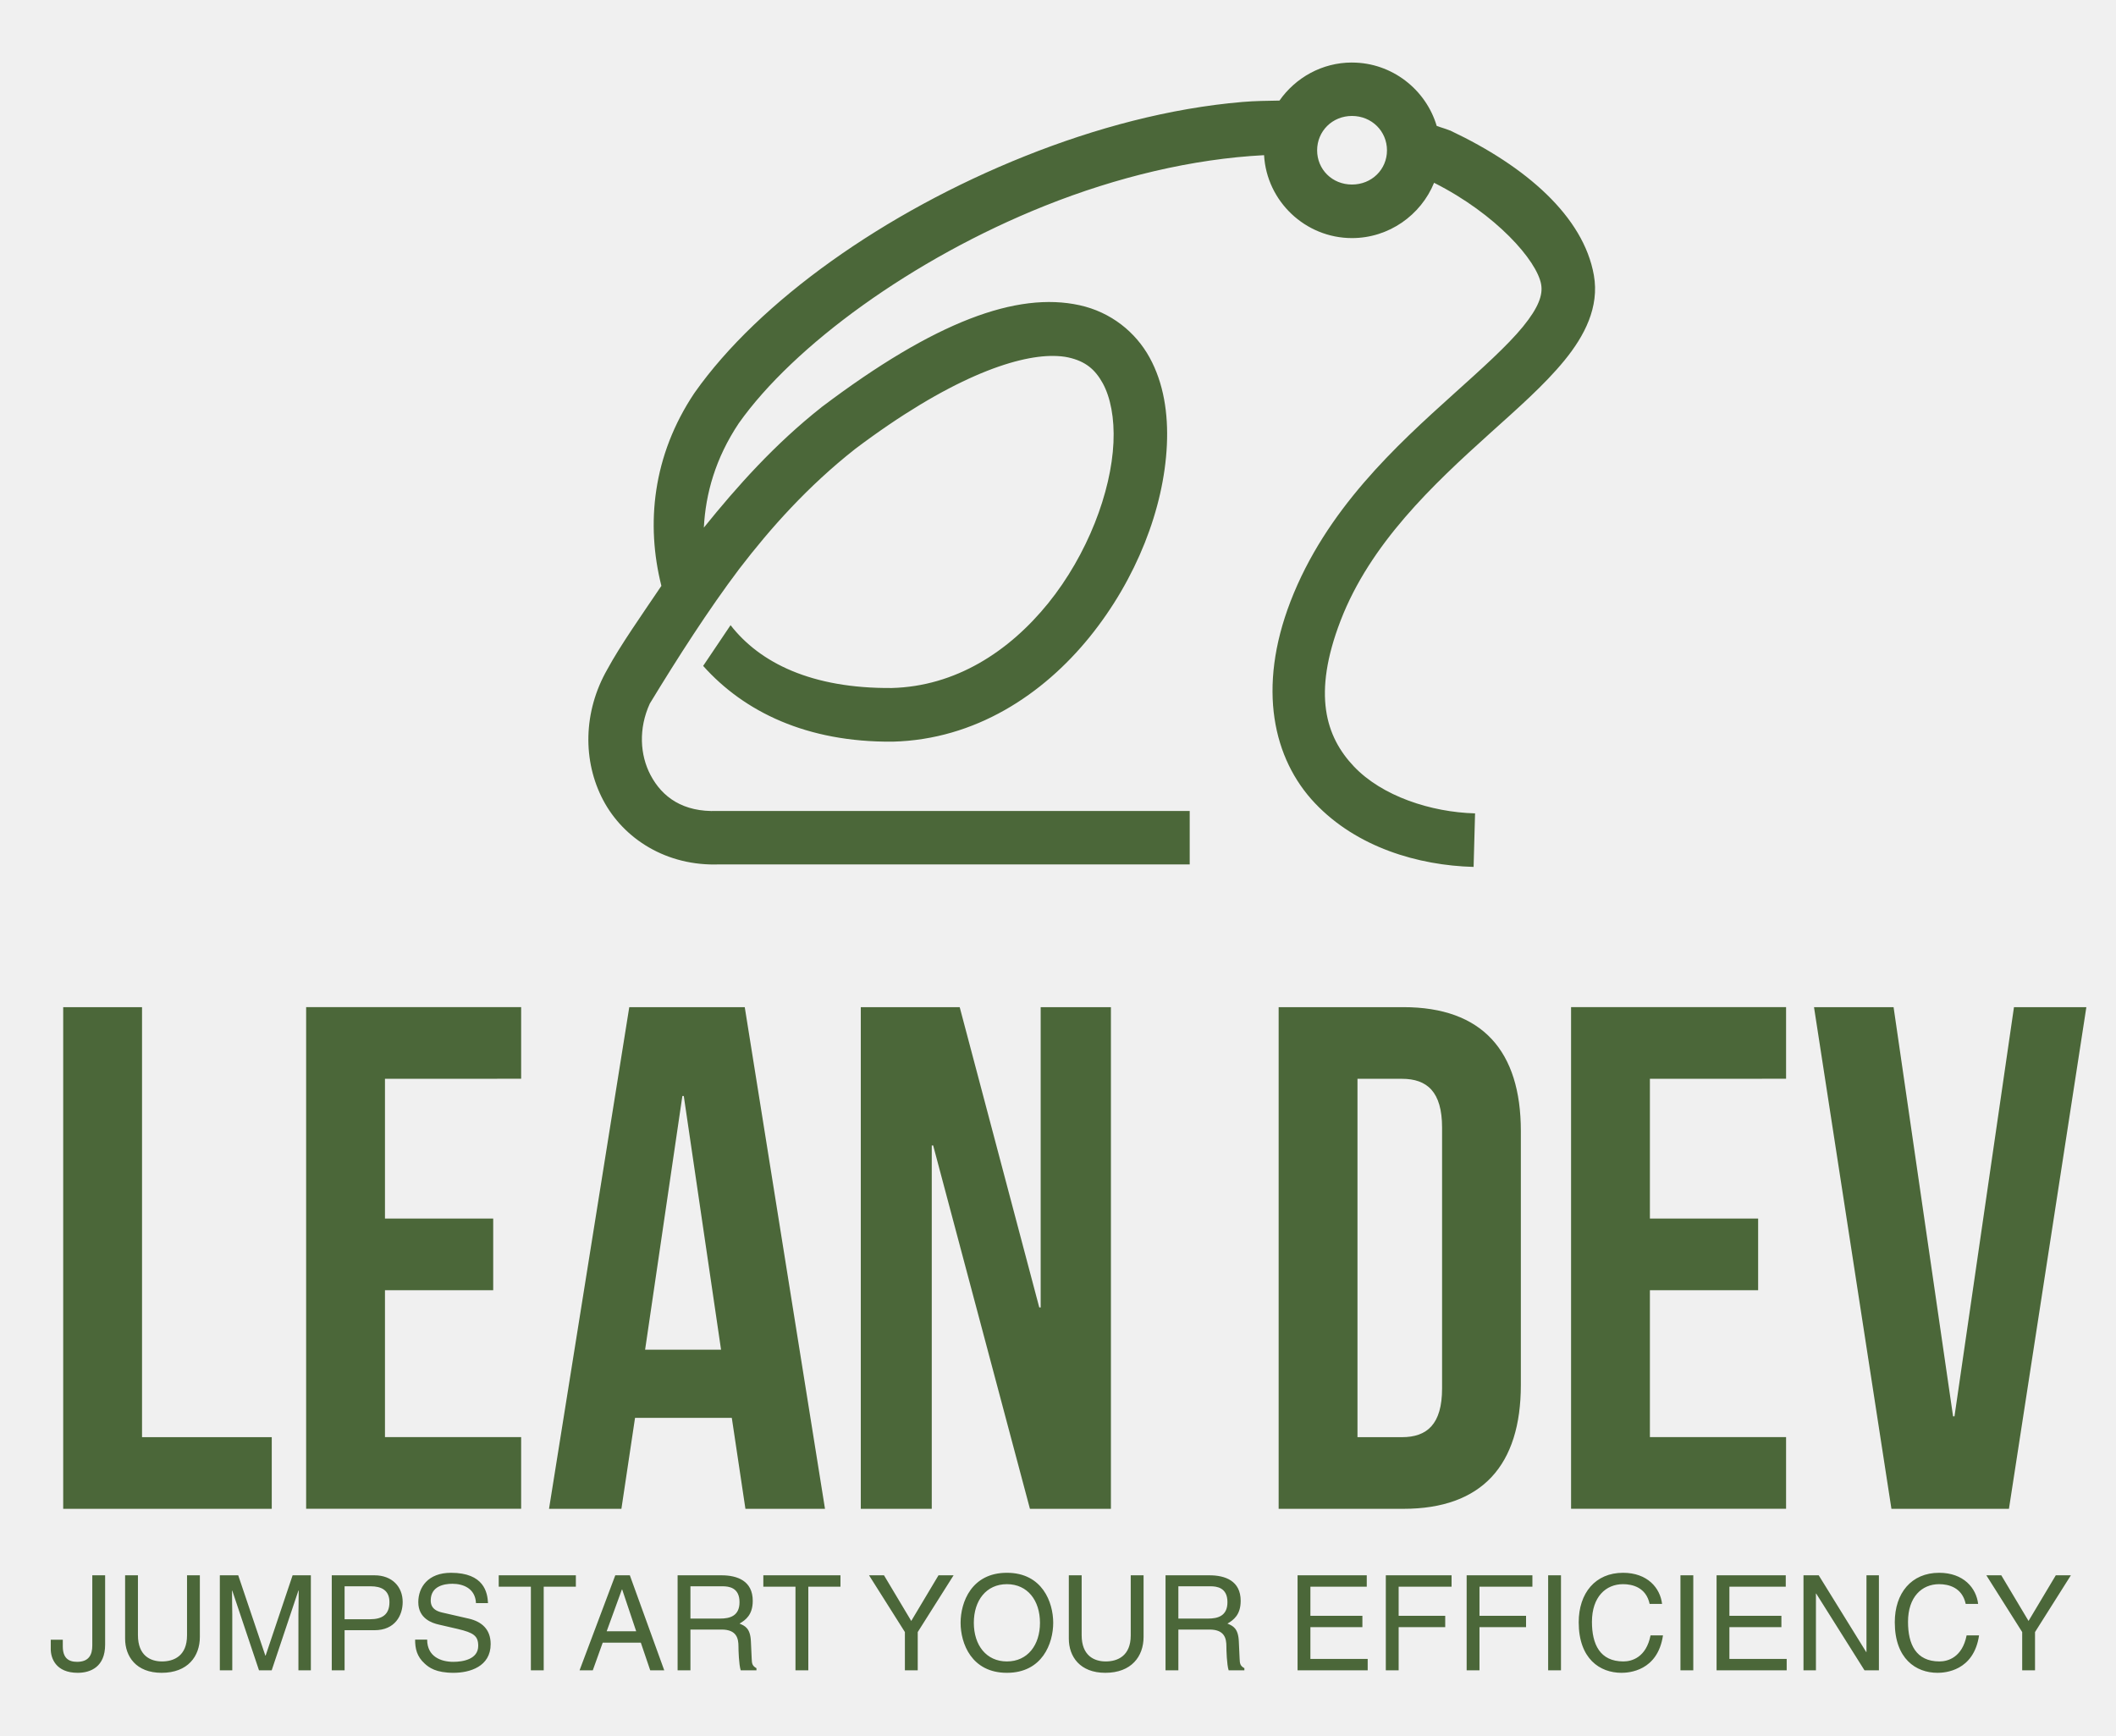
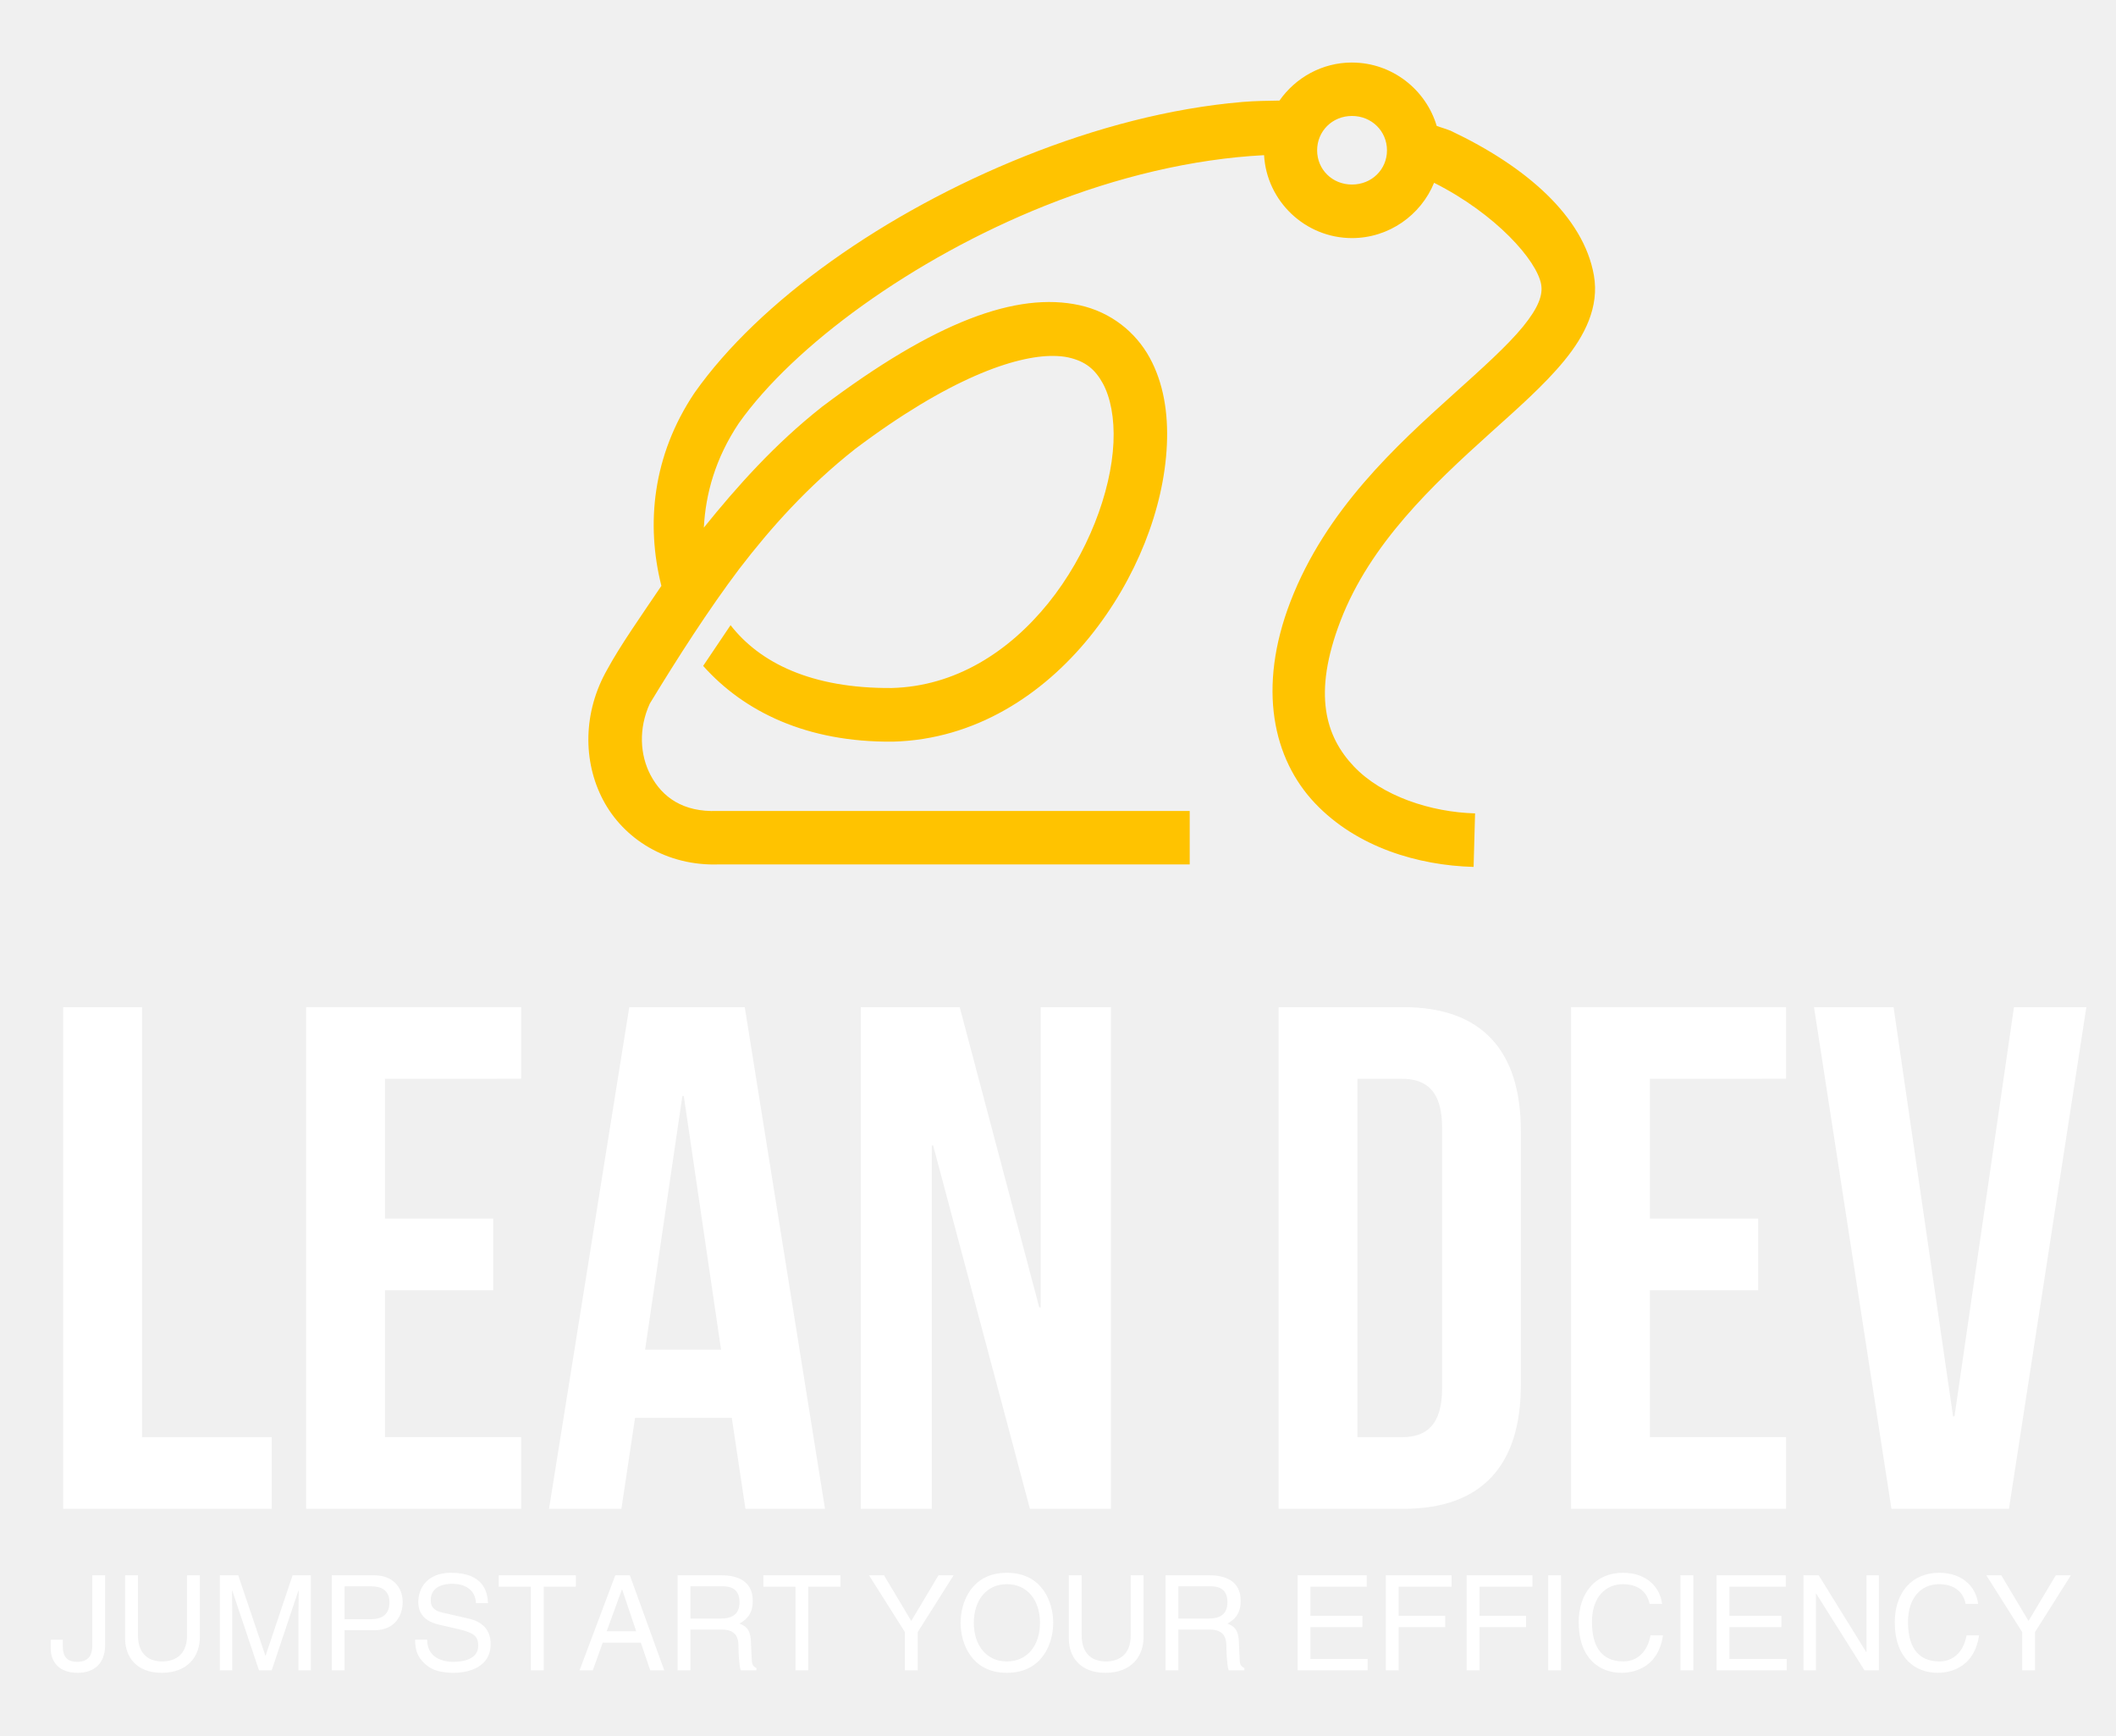
<svg xmlns="http://www.w3.org/2000/svg" version="1.1" width="1280" height="1050" viewBox="0 0 1280 1050" id="svg20">
  <defs id="defs24" />
  <g transform="matrix(8.104458,0,0,8.104458,81.04457,-245.1854)" id="g18">
    <defs id="SvgjsDefs1266" />
-     <g id="SvgjsG1268" featureKey="Qg0WB5-0" transform="matrix(4.220941,0,0,4.220941,98.72529,2.852192)" style="fill:#4B6739">
-       <path style="fill:#4B6739;stroke-width:0.634" d="m -24.641,33.172 v -8.871 h 1.394 v 7.604 h 2.294 v 1.267 z m 5.69,-7.604 v 2.471 h 1.914 v 1.267 h -1.914 v 2.598 h 2.408 v 1.267 h -3.802 v -8.871 h 3.802 v 1.267 z m 6.362,-1.267 1.419,8.871 h -1.407 l -0.241,-1.609 h -1.711 l -0.241,1.609 h -1.28 l 1.419,-8.871 z m -1.103,1.571 -0.659,4.486 h 1.343 l -0.659,-4.486 z m 6.146,7.3 -1.711,-6.425 h -0.025 v 6.425 h -1.255 v -8.871 h 1.749 l 1.407,5.31 h 0.025 v -5.31 h 1.242 v 8.871 z m 4.398,0 v -8.871 h 2.205 c 1.394,0 2.078,0.773 2.078,2.192 V 30.98 c 0,1.419 -0.684,2.192 -2.078,2.192 z m 2.18,-7.604 H -1.754 v 6.337 h 0.786 c 0.444,0 0.71,-0.228 0.71,-0.862 v -4.613 c 0,-0.634 -0.266,-0.862 -0.71,-0.862 z m 4.385,0 v 2.471 h 1.914 v 1.267 h -1.914 v 2.598 h 2.408 v 1.267 H 2.023 v -8.871 h 3.802 v 1.267 z m 4.309,-1.267 1.052,7.236 h 0.025 L 9.855,24.301 H 11.135 L 9.766,33.172 H 7.688 L 6.319,24.301 Z" id="path12" />
+     <g id="SvgjsG1268" featureKey="Qg0WB5-0" transform="matrix(4.220941,0,0,4.220941,98.72529,2.852192)" style="fill:#FFFFFF">
+       <path style="fill:#FFFFFF;stroke-width:0.634" d="m -24.641,33.172 v -8.871 h 1.394 v 7.604 h 2.294 v 1.267 z m 5.69,-7.604 v 2.471 h 1.914 v 1.267 h -1.914 v 2.598 h 2.408 v 1.267 h -3.802 v -8.871 h 3.802 v 1.267 z m 6.362,-1.267 1.419,8.871 h -1.407 l -0.241,-1.609 h -1.711 l -0.241,1.609 h -1.28 l 1.419,-8.871 z m -1.103,1.571 -0.659,4.486 h 1.343 l -0.659,-4.486 z m 6.146,7.3 -1.711,-6.425 h -0.025 v 6.425 h -1.255 v -8.871 h 1.749 l 1.407,5.31 h 0.025 v -5.31 h 1.242 v 8.871 z m 4.398,0 v -8.871 h 2.205 c 1.394,0 2.078,0.773 2.078,2.192 V 30.98 c 0,1.419 -0.684,2.192 -2.078,2.192 z m 2.18,-7.604 H -1.754 v 6.337 h 0.786 c 0.444,0 0.71,-0.228 0.71,-0.862 v -4.613 c 0,-0.634 -0.266,-0.862 -0.71,-0.862 z m 4.385,0 v 2.471 h 1.914 v 1.267 h -1.914 v 2.598 h 2.408 v 1.267 H 2.023 v -8.871 h 3.802 v 1.267 z m 4.309,-1.267 1.052,7.236 h 0.025 L 9.855,24.301 H 11.135 L 9.766,33.172 H 7.688 L 6.319,24.301 Z" id="path12" />
    </g>
-     <g id="SvgjsG1269" featureKey="sloganFeature-0" transform="matrix(0.4937502,0,0,0.4937502,-6.379556,145.0465)" style="fill:#4B6739">
+     <g id="SvgjsG1269" featureKey="sloganFeature-0" transform="matrix(0.4937502,0,0,0.4937502,-6.379556,145.0465)" style="fill:#FFFFFF">
      <path d="m 0.34,15.38 h 1.82 v 1 c 0,1.72 0.82,2.34 2.16,2.34 1.8,0 2.3,-1.08 2.3,-2.48 V 5.64 h 1.94 v 10.48 c 0,3.36 -2.2,4.26 -4.14,4.26 -3.34,0 -4.08,-2.24 -4.08,-3.58 z m 20.6,-9.74 h 1.94 v 9.32 c 0,2.94 -1.84,5.42 -5.78,5.42 -3.86,0 -5.52,-2.48 -5.52,-5.16 V 5.64 h 1.94 v 9.04 c 0,3.12 1.9,3.98 3.64,3.98 1.78,0 3.78,-0.82 3.78,-3.94 z M 39.66,20 h -1.88 v -8.48 c 0,-0.42 0.04,-2.24 0.04,-3.58 H 37.78 L 33.74,20 H 31.82 L 27.78,7.96 h -0.04 c 0,1.32 0.04,3.14 0.04,3.56 V 20 H 25.9 V 5.64 h 2.78 l 4.1,12.14 h 0.04 L 36.9,5.64 h 2.76 z m 5.1,-12.7 v 4.98 h 3.86 c 1.74,0 2.92,-0.64 2.92,-2.58 0,-1.82 -1.24,-2.4 -2.84,-2.4 z m 0,6.64 V 20 H 42.82 V 5.64 h 6.46 c 2.66,0 4.26,1.72 4.26,4.04 0,2 -1.14,4.26 -4.26,4.26 z m 21.68,-4.1 h -1.82 c -0.1,-2.22 -1.94,-2.92 -3.56,-2.92 -1.22,0 -3.28,0.34 -3.28,2.52 0,1.22 0.86,1.62 1.7,1.82 l 4.1,0.94 c 1.86,0.44 3.26,1.56 3.26,3.84 0,3.4 -3.16,4.34 -5.62,4.34 -2.66,0 -3.7,-0.8 -4.34,-1.38 -1.22,-1.1 -1.46,-2.3 -1.46,-3.64 h 1.82 c 0,2.6 2.12,3.36 3.96,3.36 1.4,0 3.76,-0.36 3.76,-2.42 0,-1.5 -0.7,-1.98 -3.06,-2.54 L 58.96,13.08 C 58.02,12.86 55.9,12.2 55.9,9.7 c 0,-2.24 1.46,-4.44 4.94,-4.44 5.02,0 5.52,3 5.6,4.58 z M 68.06,7.36 V 5.64 H 79.72 V 7.36 H 74.86 V 20 H 72.92 V 7.36 Z m 21.48,8.46 H 83.78 L 82.28,20 h -2 l 5.4,-14.36 h 2.2 L 93.08,20 H 90.96 Z M 84.38,14.1 h 4.46 L 86.72,7.78 H 86.68 Z M 97.04,13.84 V 20 H 95.1 V 5.64 h 6.64 c 2.36,0 4.72,0.82 4.72,3.86 0,2.12 -1.08,2.9 -2,3.44 0.82,0.34 1.64,0.7 1.72,2.7 l 0.12,2.6 c 0.02,0.8 0.12,1.1 0.72,1.44 V 20 h -2.38 c -0.28,-0.88 -0.34,-3.06 -0.34,-3.6 0,-1.18 -0.24,-2.56 -2.56,-2.56 z m 0,-6.54 v 4.88 h 4.5 c 1.42,0 2.92,-0.36 2.92,-2.48 0,-2.22 -1.62,-2.4 -2.58,-2.4 z m 11.02,0.06 V 5.64 h 11.66 v 1.72 h -4.86 V 20 h -1.94 V 7.36 Z m 23.34,6.86 V 20 h -1.94 v -5.78 l -5.42,-8.58 h 2.26 l 4.12,6.9 4.12,-6.9 h 2.28 z m 18.48,-1.4 c 0,-3.38 -1.88,-5.84 -5,-5.84 -3.12,0 -5,2.46 -5,5.84 0,3.38 1.88,5.84 5,5.84 3.12,0 5,-2.46 5,-5.84 z m 2,0 c 0,3.1 -1.64,7.56 -7,7.56 -5.36,0 -7,-4.46 -7,-7.56 0,-3.1 1.64,-7.56 7,-7.56 5.36,0 7,4.46 7,7.56 z M 163.6,5.64 h 1.94 v 9.32 c 0,2.94 -1.84,5.42 -5.78,5.42 -3.86,0 -5.52,-2.48 -5.52,-5.16 V 5.64 h 1.94 v 9.04 c 0,3.12 1.9,3.98 3.64,3.98 1.78,0 3.78,-0.82 3.78,-3.94 z m 7.2,8.2 V 20 h -1.94 V 5.64 h 6.64 c 2.36,0 4.72,0.82 4.72,3.86 0,2.12 -1.08,2.9 -2,3.44 0.82,0.34 1.64,0.7 1.72,2.7 l 0.12,2.6 c 0.02,0.8 0.12,1.1 0.72,1.44 V 20 h -2.38 c -0.28,-0.88 -0.34,-3.06 -0.34,-3.6 0,-1.18 -0.24,-2.56 -2.56,-2.56 z m 0,-6.54 v 4.88 h 4.5 c 1.42,0 2.92,-0.36 2.92,-2.48 0,-2.22 -1.62,-2.4 -2.58,-2.4 z m 28.62,10.98 V 20 h -10.6 V 5.64 h 10.46 v 1.72 h -8.52 v 4.4 h 7.86 v 1.72 h -7.86 v 4.8 z m 4.68,-4.8 V 20 h -1.94 V 5.64 h 9.94 v 1.72 h -8 v 4.4 h 7.04 v 1.72 z m 12.22,0 V 20 h -1.94 V 5.64 h 9.94 v 1.72 h -8 v 4.4 h 7.04 v 1.72 z M 228.64,5.64 V 20 H 226.7 V 5.64 Z m 15.28,4.32 h -1.88 c -0.54,-2.52 -2.64,-2.98 -4.02,-2.98 -2.6,0 -4.7,1.92 -4.7,5.7 0,3.38 1.2,5.98 4.76,5.98 1.26,0 3.44,-0.6 4.1,-3.94 h 1.88 c -0.8,5.42 -5.2,5.66 -6.28,5.66 -3.26,0 -6.46,-2.12 -6.46,-7.64 0,-4.42 2.52,-7.48 6.7,-7.48 3.7,0 5.62,2.3 5.9,4.7 z m 4.72,-4.32 V 20 H 246.7 V 5.64 Z m 14.12,12.64 V 20 h -10.6 V 5.64 h 10.46 v 1.72 h -8.52 v 4.4 h 7.86 v 1.72 h -7.86 v 4.8 z m 12.06,-1.04 V 5.64 h 1.88 V 20 h -2.18 l -7.3,-11.6 h -0.04 V 20 H 265.3 V 5.64 h 2.3 l 7.18,11.6 z M 291.7,9.96 h -1.88 c -0.54,-2.52 -2.64,-2.98 -4.02,-2.98 -2.6,0 -4.7,1.92 -4.7,5.7 0,3.38 1.2,5.98 4.76,5.98 1.26,0 3.44,-0.6 4.1,-3.94 h 1.88 c -0.8,5.42 -5.2,5.66 -6.28,5.66 -3.26,0 -6.46,-2.12 -6.46,-7.64 0,-4.42 2.52,-7.48 6.7,-7.48 3.7,0 5.62,2.3 5.9,4.7 z m 8.6,4.26 V 20 h -1.94 v -5.78 l -5.42,-8.58 h 2.26 l 4.12,6.9 4.12,-6.9 h 2.28 z" id="path15" />
    </g>
-     <g style="fill:#4B6739" id="SvgjsG1267-0" featureKey="e7LhAk-0" transform="matrix(3.463227,0,0,3.463227,25.43381,19.30944)">
+     <g style="fill:#FFC300" id="SvgjsG1267-0" featureKey="e7LhAk-0" transform="matrix(3.463227,0,0,3.463227,25.43381,19.30944)">
      <g style="stroke-width:1.066" transform="matrix(0.93813,0,0,0.93843,-33.311,0.092397)" id="g9-8">
        <g style="stroke-width:1.227" transform="matrix(0.17328,0.17322,-0.17328,0.17322,-877.94,-4124.9)" id="g7-8">
          <g style="stroke-width:1.61" transform="matrix(0.62042,-0.62042,0.61978,0.61978,28.093,13202)" id="g5-3">
            <path d="m 14959,8559.6 c -3.193,0 -6.031,1.619 -7.745,4.07 -1.309,0.023 -2.621,0.035 -3.945,0.147 -7.77,0.659 -15.719,2.785 -23.237,5.792 -15.031,6.013 -28.417,15.525 -35.302,25.296 l -0.01,0.024 -0.03,0.034 c -4.466,6.686 -5.182,14.012 -3.517,20.611 -2.102,3.121 -4.4,6.384 -5.778,8.933 -2.599,4.545 -2.639,9.827 -0.446,13.981 2.19,4.156 6.792,7.101 12.436,6.878 h 50.237 v -5.715 h -50.466 c -3.667,0.145 -5.897,-1.472 -7.141,-3.836 -1.131,-2.144 -1.304,-4.97 -0.08,-7.648 2.962,-4.881 6.301,-10.09 9.549,-14.396 3.392,-4.431 7.347,-8.853 12.345,-12.802 l 0.01,-0.01 c 10.025,-7.563 17.149,-10.022 21.236,-9.977 0.582,0.01 1.104,0.056 1.563,0.158 1.84,0.405 2.877,1.281 3.698,2.774 0.814,1.493 1.261,3.714 1.139,6.341 -0.239,5.253 -2.76,11.961 -6.972,17.178 -4.212,5.209 -9.924,8.883 -16.701,9.067 -8.587,0.068 -14.115,-2.699 -17.239,-6.72 l -2.928,4.356 c 4.361,4.892 11.062,8.183 20.238,8.102 h 0.04 c 8.787,-0.226 16.033,-5.029 21.026,-11.207 4.993,-6.178 7.929,-13.753 8.243,-20.522 0.157,-3.384 -0.347,-6.617 -1.843,-9.349 -1.496,-2.732 -4.136,-4.866 -7.485,-5.602 -6.694,-1.473 -15.433,1.737 -27.525,10.871 l -0.03,0.01 -0.01,0.024 c -5.015,3.962 -9.022,8.465 -12.58,12.882 0.187,-3.617 1.229,-7.404 3.732,-11.16 5.847,-8.28 18.569,-17.606 32.71,-23.262 7.712,-3.085 15.798,-5.021 23.416,-5.413 0.279,4.924 4.4,8.868 9.396,8.868 3.943,0 7.362,-2.459 8.769,-5.915 6.626,3.343 10.99,8.317 11.441,10.871 v 0.01 c 0.196,1.106 -0.278,2.461 -1.944,4.506 -1.67,2.045 -4.365,4.461 -7.409,7.204 -6.083,5.485 -13.644,12.365 -17.428,22.186 -3.577,9.289 -1.85,16.869 2.616,21.584 4.465,4.715 11.025,6.654 16.947,6.812 l 0.156,-5.726 c -4.719,-0.126 -9.94,-1.844 -12.948,-5.021 -3.009,-3.177 -4.449,-7.725 -1.418,-15.6 3.174,-8.245 9.87,-14.538 15.91,-19.986 3.02,-2.724 5.866,-5.215 8.007,-7.84 2.141,-2.625 3.75,-5.702 3.141,-9.125 -1.108,-6.257 -7.221,-11.617 -15.306,-15.443 l -0.04,-0.024 -0.06,-0.01 c -0.45,-0.191 -0.928,-0.308 -1.384,-0.481 -1.158,-3.897 -4.785,-6.774 -9.041,-6.777 z m 0,5.715 c 2.115,0 3.741,1.636 3.741,3.678 0,2.042 -1.626,3.657 -3.741,3.657 -2.11,0 -3.723,-1.615 -3.723,-3.657 0,-2.042 1.613,-3.678 3.723,-3.678 z" color="" dominant-baseline="auto" solid-color="" stop-color="" style="font-variant-ligatures:normal;font-variant-position:normal;font-variant-caps:normal;font-variant-numeric:normal;font-variant-alternates:normal;font-feature-settings:normal;text-indent:0;text-decoration:none;text-decoration-line:none;text-decoration-style:solid;text-transform:none;text-orientation:mixed;dominant-baseline:auto;white-space:normal;shape-padding:0;isolation:auto;mix-blend-mode:normal;color-rendering:auto;image-rendering:auto;shape-rendering:auto" id="path3-3" />
          </g>
        </g>
      </g>
    </g>
  </g>
-   <flowRoot xml:space="preserve" id="flowRoot3784" style="font-style:normal;font-variant:normal;font-weight:normal;font-stretch:normal;font-size:13.333px;line-height:1.25;font-family:serif;-inkscape-font-specification:serif;text-align:center;letter-spacing:0px;word-spacing:0px;text-anchor:middle;fill:#4B6739;fill-opacity:1;stroke:none" transform="translate(0,538)">
+   <flowRoot xml:space="preserve" id="flowRoot3784" style="font-style:normal;font-variant:normal;font-weight:normal;font-stretch:normal;font-size:13.333px;line-height:1.25;font-family:serif;-inkscape-font-specification:serif;text-align:center;letter-spacing:0px;word-spacing:0px;text-anchor:middle;fill:#FFFFFF;fill-opacity:1;stroke:none" transform="translate(0,538)">
    <flowRegion id="flowRegion3786">
      <rect id="rect3788" width="180.929" height="16.701" x="-44.536" y="-495.638" />
    </flowRegion>
    <flowPara id="flowPara3790" />
  </flowRoot>
</svg>
